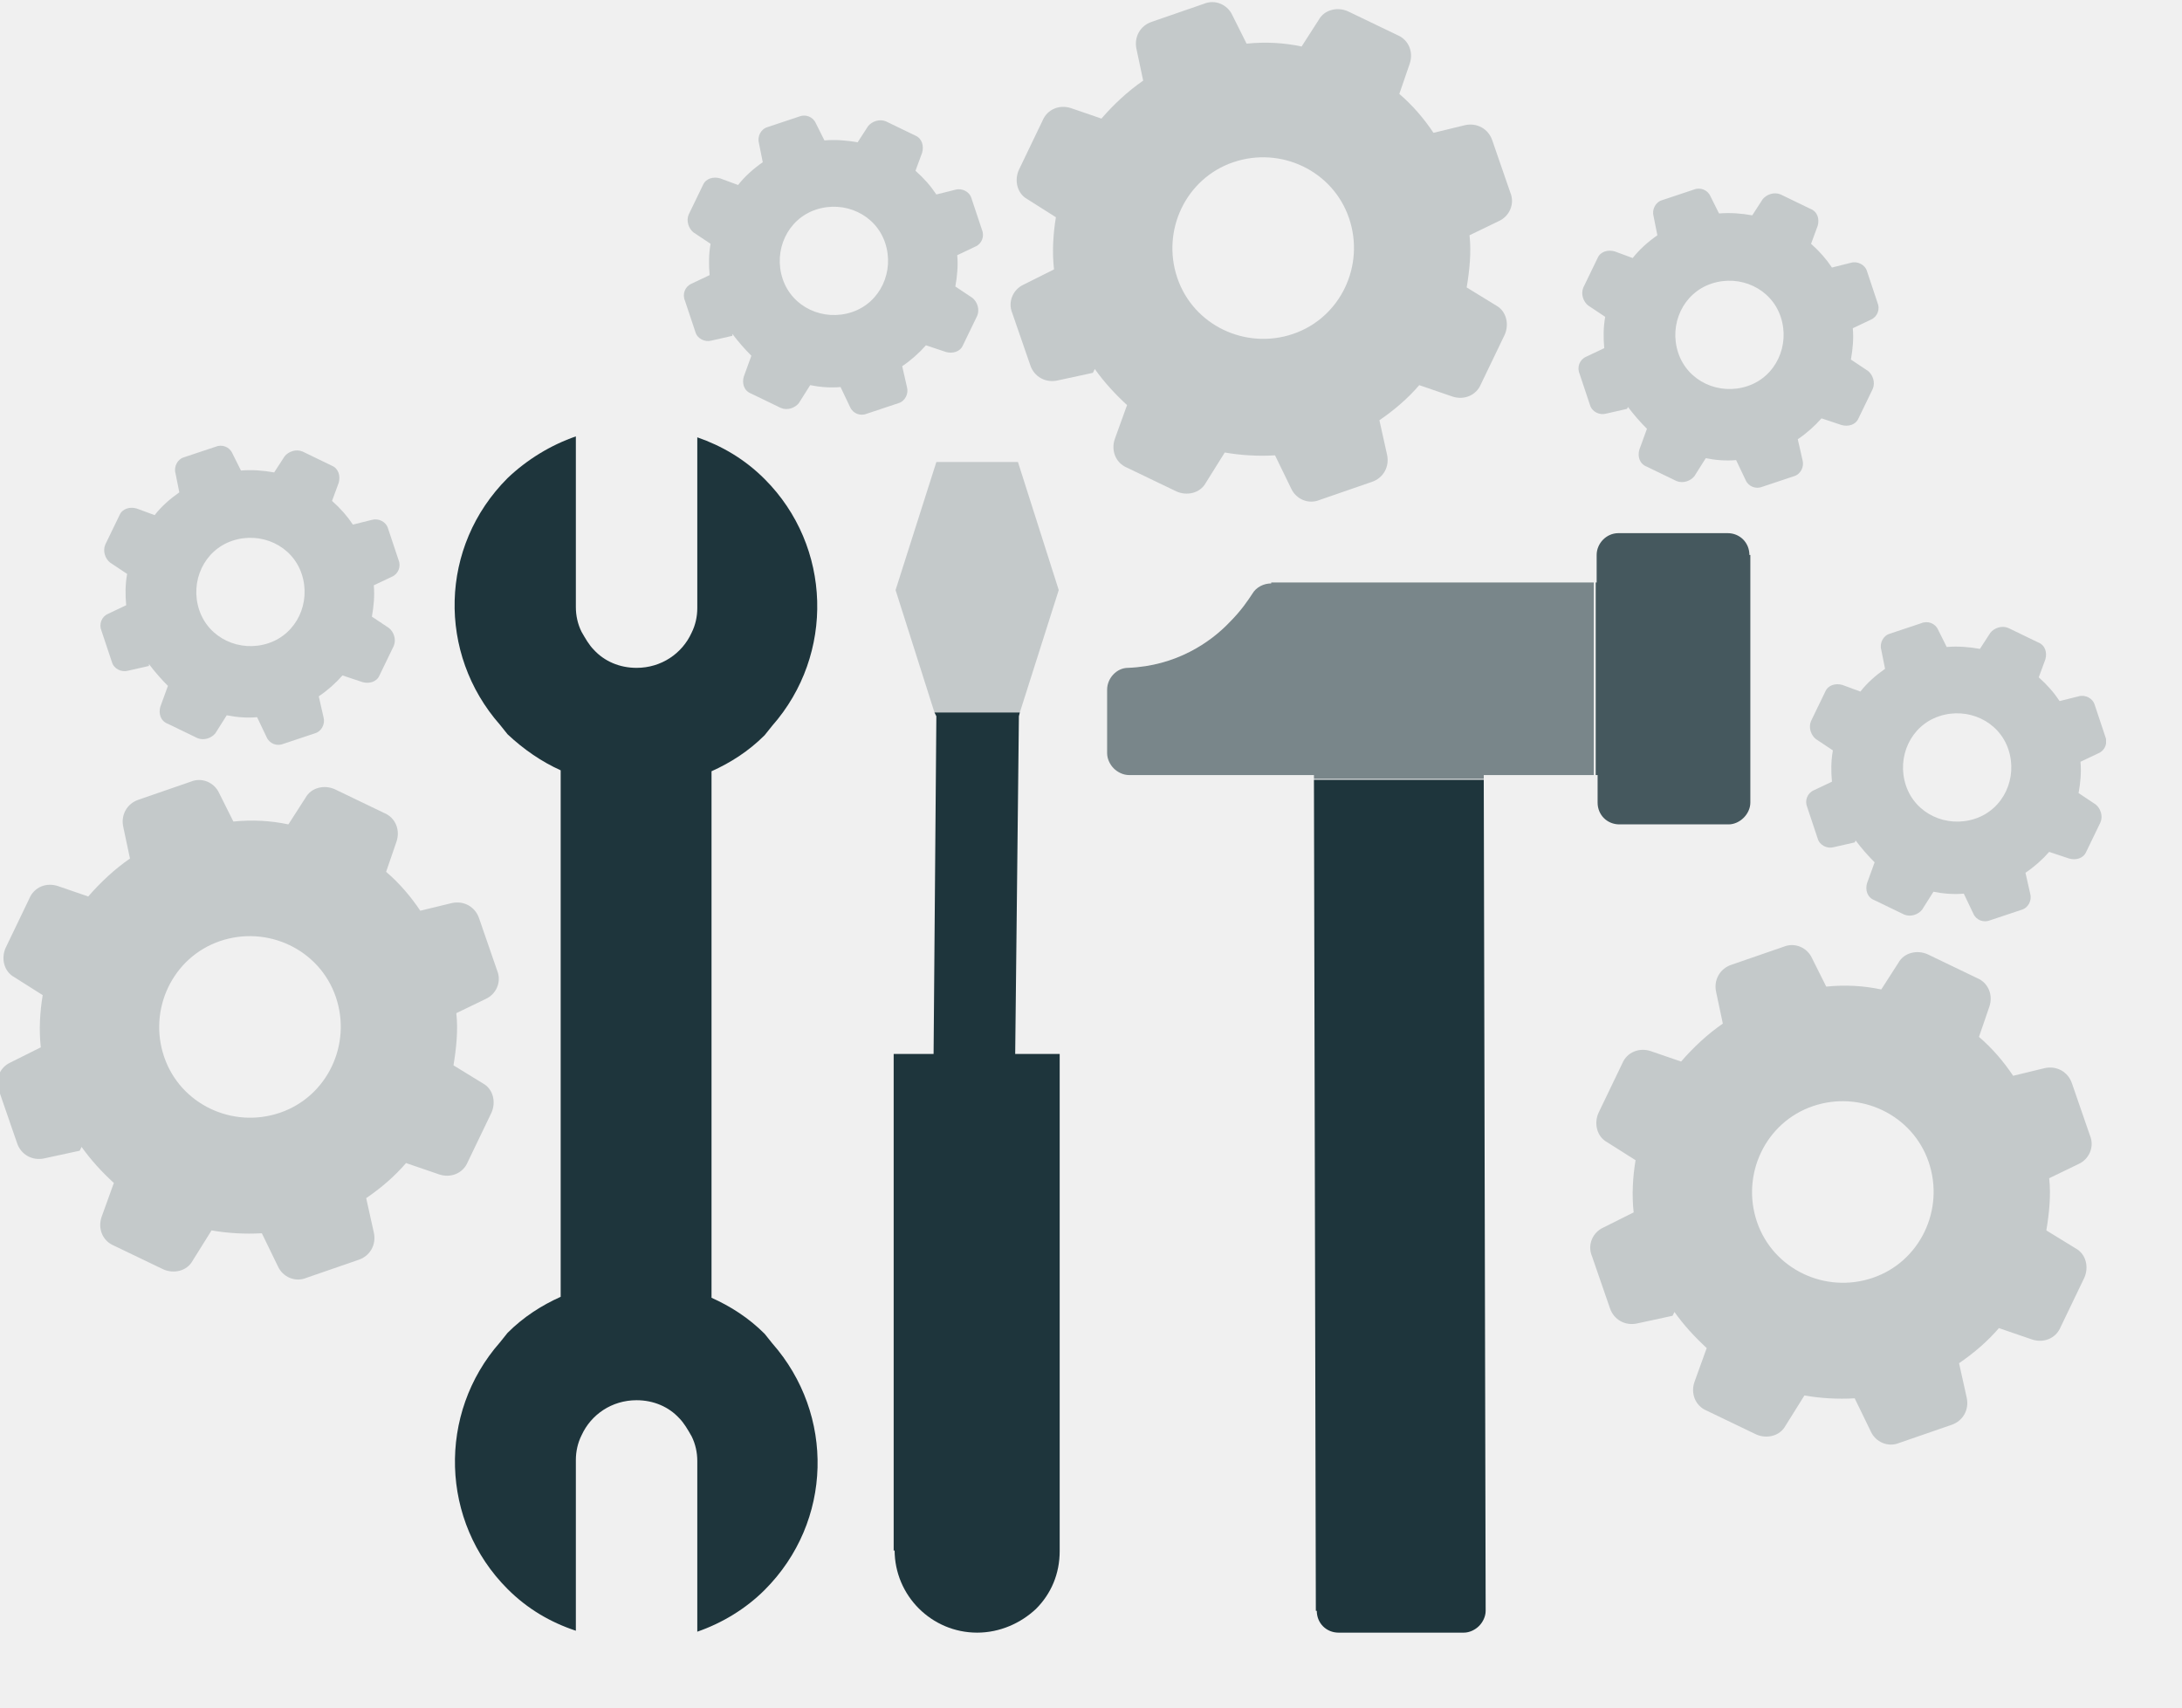
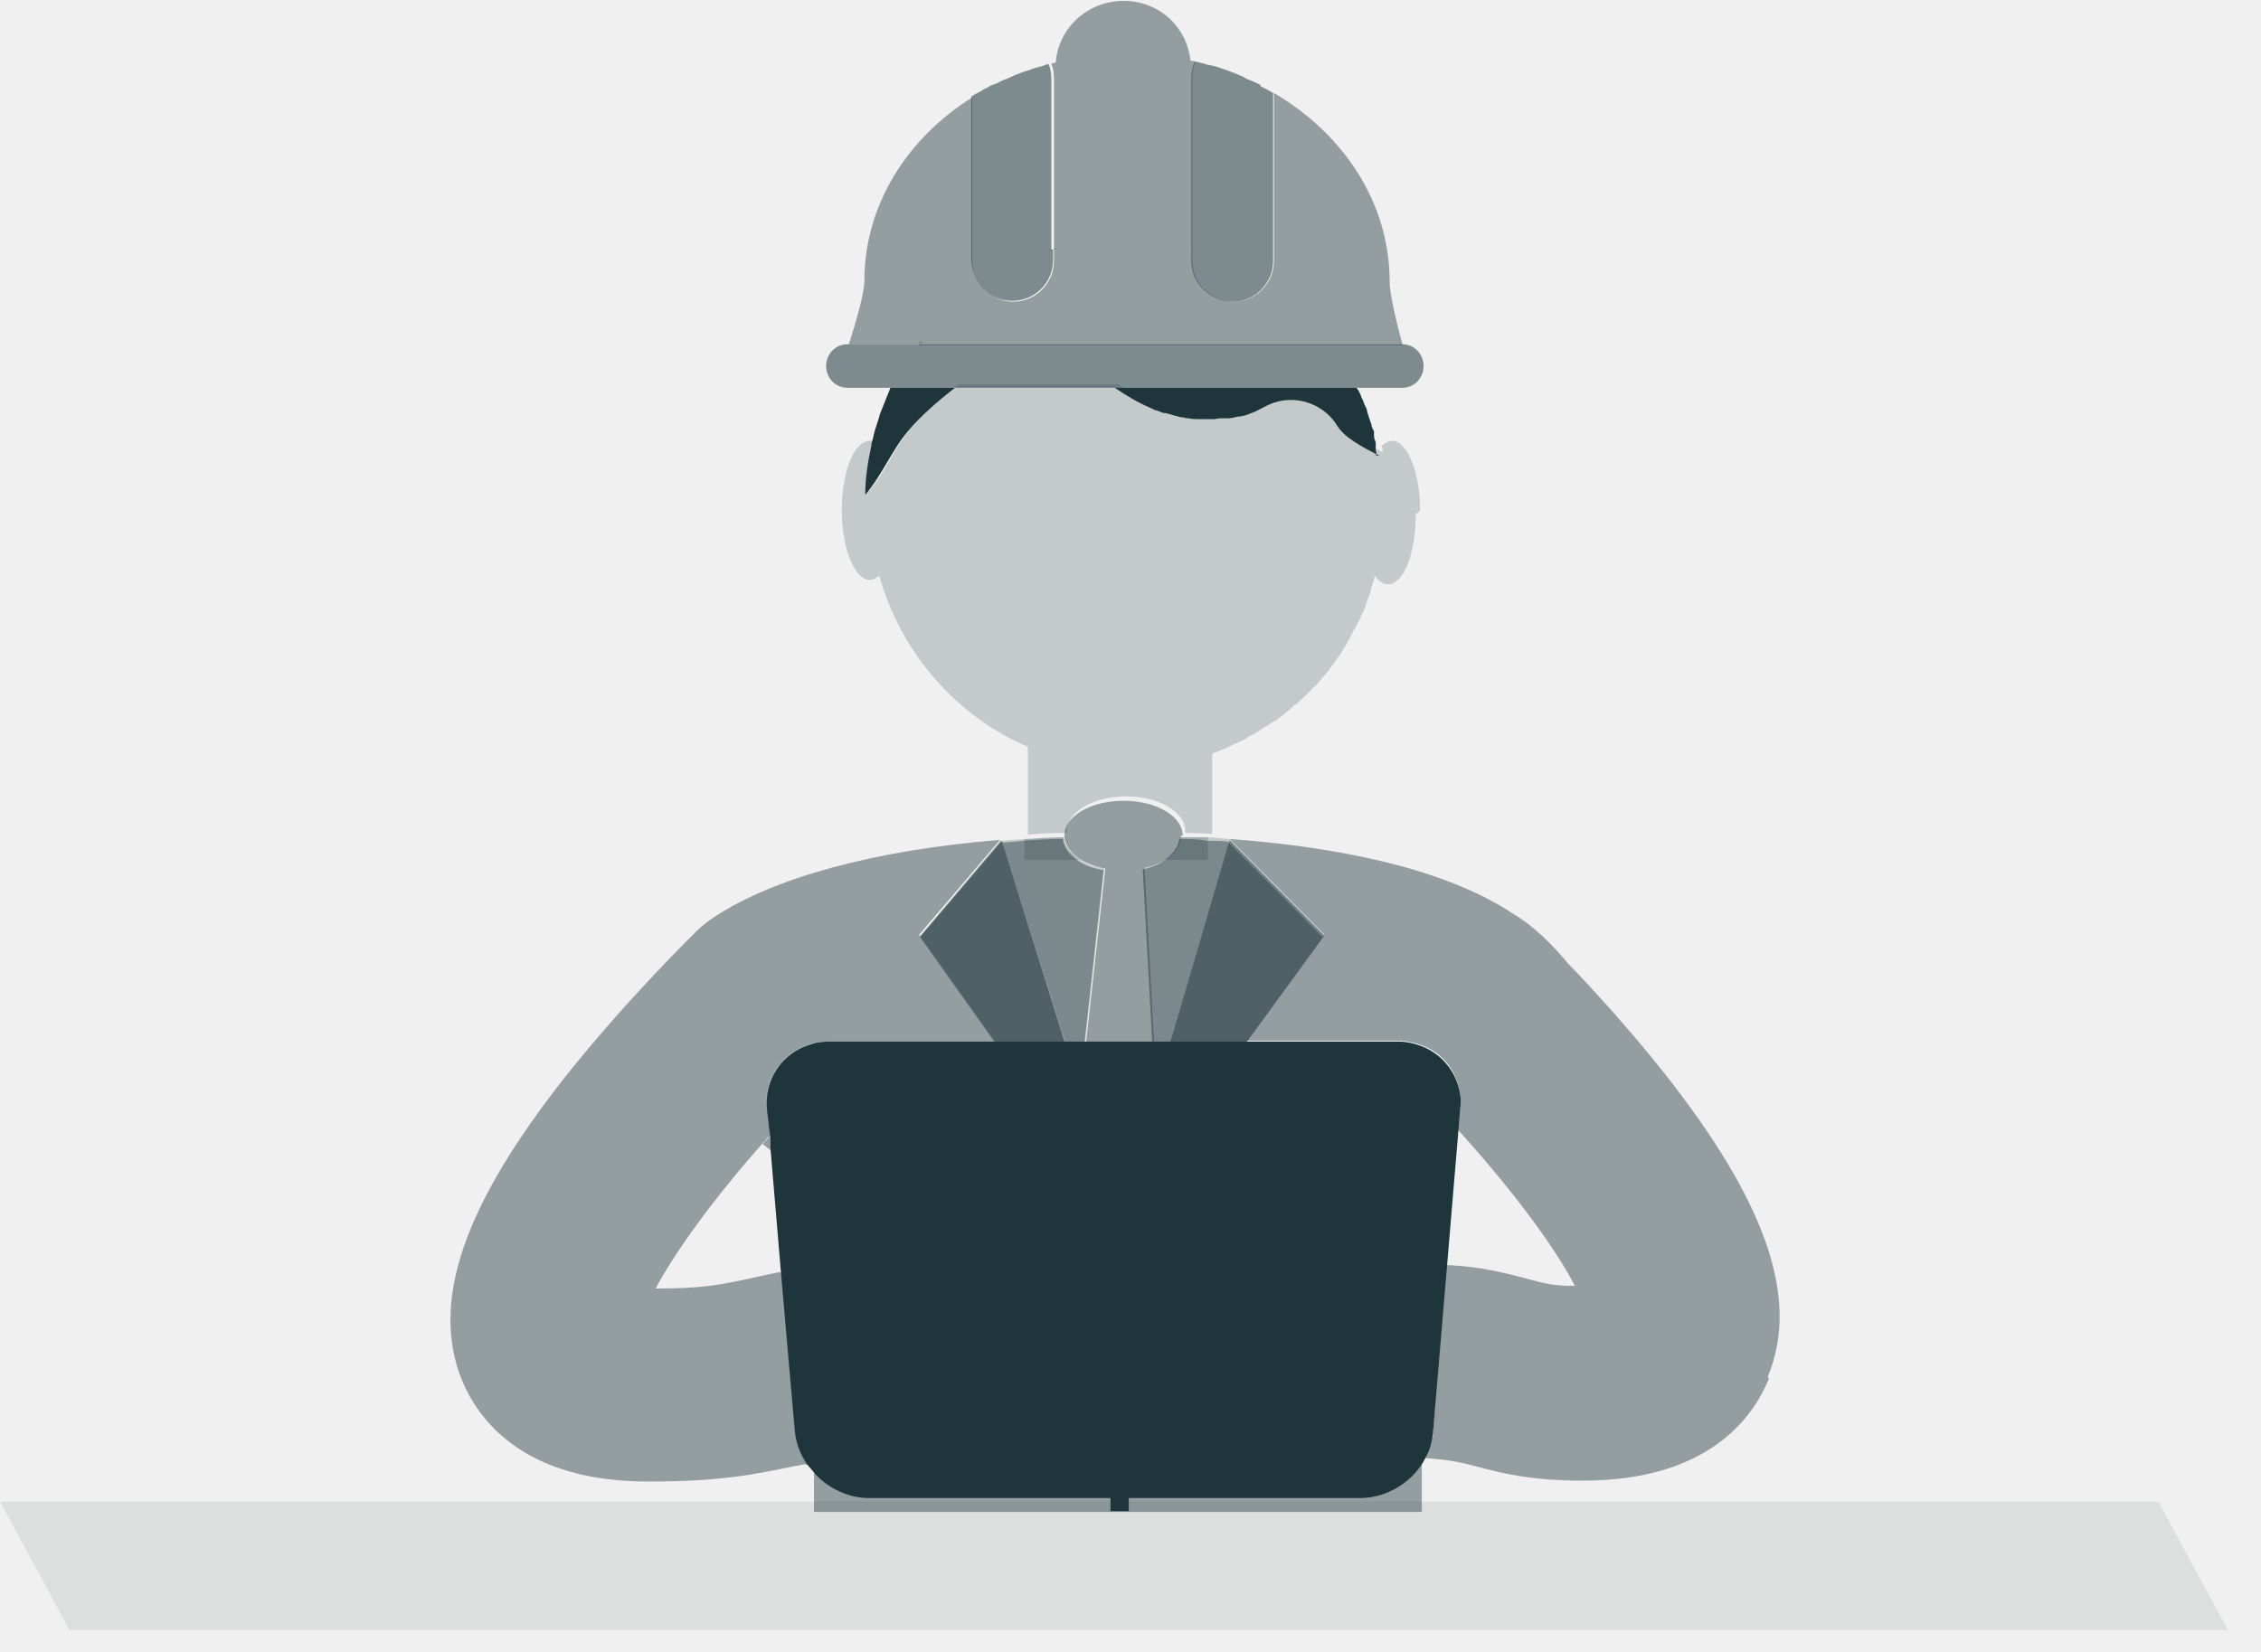
- <svg xmlns="http://www.w3.org/2000/svg" width="23" height="18" viewBox="0 0 23 18" fill="none">
-   <g clip-path="url(#clip0_22_207)">
-     <path d="M8.14 14.16L8.06 14.06C7.89 13.89 7.7 13.77 7.5 13.68V8.13C7.7 8.04 7.89 7.92 8.06 7.75L8.14 7.65C8.8 6.9 8.77 5.76 8.06 5.05C7.85 4.84 7.61 4.7 7.35 4.61V6.41C7.35 6.5 7.33 6.59 7.29 6.67C7.19 6.89 6.97 7.04 6.71 7.04C6.53 7.04 6.37 6.97 6.26 6.85C6.21 6.8 6.17 6.73 6.13 6.66C6.09 6.58 6.07 6.49 6.07 6.4V4.6C5.81 4.69 5.56 4.84 5.35 5.04C4.63 5.76 4.61 6.89 5.27 7.64L5.35 7.74C5.52 7.9 5.71 8.03 5.91 8.12V13.67C5.71 13.76 5.52 13.88 5.35 14.05L5.27 14.15C4.61 14.9 4.64 16.04 5.35 16.75C5.56 16.96 5.8 17.1 6.07 17.19V15.39C6.07 15.3 6.09 15.21 6.13 15.13C6.23 14.91 6.45 14.76 6.71 14.76C6.89 14.76 7.05 14.83 7.16 14.95C7.21 15 7.25 15.07 7.29 15.14C7.33 15.22 7.35 15.31 7.35 15.4V17.2C7.61 17.11 7.86 16.96 8.06 16.76C8.78 16.04 8.8 14.91 8.14 14.16Z" fill="#1E353C" />
-     <path d="M9.43 16.34C9.43 16.82 9.82 17.21 10.3 17.21C10.54 17.21 10.76 17.11 10.92 16.96C11.08 16.8 11.17 16.59 11.17 16.35V11.11H9.42V16.35L9.43 16.34Z" fill="#1E353C" />
-     <path d="M9.87 7.55L9.84 11.2H10.7L10.74 7.55L10.75 7.51H9.85L9.87 7.55Z" fill="#1E353C" />
-     <path opacity="0.21" d="M10.73 4.87H9.87L9.44 6.22L9.85 7.51H10.75L11.16 6.22L10.73 4.87Z" fill="#1E353C" />
-     <path d="M13.88 16.98C13.88 17.11 13.98 17.21 14.11 17.21H15.43C15.49 17.21 15.55 17.18 15.59 17.14C15.63 17.1 15.66 17.04 15.66 16.98L15.64 8.22H13.85L13.87 16.98H13.88Z" fill="#1E353C" />
-     <path opacity="0.57" d="M13.4 6.15C13.32 6.15 13.24 6.19 13.2 6.26C13.16 6.32 13.09 6.43 12.96 6.56C12.76 6.77 12.4 7.02 11.89 7.04C11.77 7.04 11.67 7.15 11.67 7.27V7.94C11.67 8 11.7 8.06 11.74 8.1C11.78 8.14 11.84 8.17 11.9 8.17H13.45H13.85V8.21H15.64V8.17H16.8V6.14H13.4V6.15Z" fill="#1E353C" />
-     <path opacity="0.81" d="M18.44 5.85C18.44 5.72 18.34 5.62 18.21 5.62H17.06C16.93 5.62 16.83 5.73 16.83 5.85V6.14H16.82V8.17H16.84V8.46C16.84 8.59 16.94 8.69 17.07 8.69H18.22C18.34 8.69 18.45 8.58 18.45 8.46V5.85H18.44Z" fill="#1E353C" />
-     <path opacity="0.21" d="M17.65 13.83C17.75 13.97 17.86 14.09 17.99 14.21L17.86 14.57C17.82 14.69 17.87 14.82 17.99 14.87L18.51 15.12C18.62 15.17 18.76 15.14 18.82 15.03L19.02 14.71C19.19 14.74 19.37 14.75 19.55 14.74L19.72 15.09C19.77 15.2 19.9 15.26 20.02 15.21L20.57 15.02C20.69 14.98 20.76 14.86 20.73 14.73L20.65 14.37C20.81 14.26 20.95 14.14 21.07 14L21.42 14.12C21.54 14.16 21.67 14.11 21.72 13.99L21.97 13.47C22.02 13.36 21.99 13.22 21.88 13.16L21.57 12.97C21.6 12.79 21.62 12.6 21.6 12.42L21.91 12.27C22.02 12.22 22.08 12.09 22.03 11.97L21.84 11.42C21.8 11.3 21.68 11.23 21.55 11.26L21.22 11.34C21.12 11.19 21 11.05 20.86 10.93L20.97 10.61C21.01 10.49 20.96 10.36 20.84 10.31L20.32 10.06C20.21 10.01 20.07 10.04 20.01 10.15L19.83 10.43C19.64 10.39 19.45 10.38 19.25 10.4L19.1 10.1C19.05 9.99 18.92 9.93 18.8 9.98L18.25 10.17C18.13 10.21 18.06 10.33 18.09 10.46L18.16 10.79C18 10.9 17.85 11.04 17.72 11.19L17.4 11.08C17.28 11.04 17.15 11.09 17.1 11.21L16.85 11.73C16.8 11.84 16.83 11.98 16.94 12.04L17.24 12.23C17.21 12.41 17.2 12.6 17.22 12.78L16.9 12.94C16.79 12.99 16.73 13.12 16.78 13.24L16.97 13.79C17.01 13.91 17.13 13.98 17.26 13.95L17.63 13.87L17.65 13.83ZM19.11 11.66C19.61 11.49 20.16 11.75 20.33 12.25C20.5 12.75 20.24 13.3 19.74 13.47C19.24 13.64 18.69 13.38 18.52 12.88C18.35 12.38 18.61 11.83 19.11 11.66Z" fill="#1E353C" />
-     <path opacity="0.21" d="M11.54 3.89C11.64 4.03 11.75 4.15 11.88 4.27L11.75 4.63C11.71 4.75 11.76 4.88 11.88 4.93L12.4 5.18C12.51 5.23 12.65 5.2 12.71 5.09L12.91 4.77C13.08 4.8 13.26 4.81 13.44 4.8L13.61 5.15C13.66 5.26 13.79 5.32 13.91 5.27L14.46 5.08C14.58 5.04 14.65 4.92 14.62 4.79L14.54 4.43C14.7 4.32 14.84 4.2 14.96 4.06L15.31 4.18C15.43 4.22 15.56 4.17 15.61 4.05L15.86 3.53C15.91 3.42 15.88 3.28 15.77 3.22L15.46 3.03C15.49 2.85 15.51 2.66 15.49 2.48L15.8 2.33C15.91 2.28 15.97 2.15 15.92 2.03L15.73 1.48C15.69 1.36 15.57 1.29 15.44 1.32L15.11 1.4C15.01 1.25 14.89 1.11 14.75 0.99L14.86 0.67C14.9 0.55 14.85 0.42 14.73 0.37L14.21 0.12C14.1 0.07 13.96 0.1 13.9 0.21L13.72 0.49C13.53 0.45 13.34 0.44 13.14 0.46L12.99 0.16C12.94 0.05 12.81 -0.01 12.69 0.04L12.14 0.23C12.02 0.27 11.95 0.39 11.98 0.52L12.05 0.85C11.89 0.96 11.74 1.1 11.61 1.25L11.29 1.14C11.17 1.1 11.04 1.15 10.99 1.27L10.74 1.79C10.69 1.9 10.72 2.04 10.83 2.1L11.13 2.29C11.1 2.47 11.09 2.66 11.11 2.84L10.79 3C10.68 3.05 10.62 3.18 10.67 3.3L10.86 3.85C10.9 3.97 11.02 4.04 11.15 4.01L11.52 3.93L11.54 3.89ZM13 1.71C13.5 1.54 14.05 1.8 14.22 2.3C14.39 2.8 14.13 3.35 13.63 3.52C13.13 3.69 12.58 3.43 12.41 2.93C12.24 2.43 12.5 1.88 13 1.71Z" fill="#1E353C" />
-     <path opacity="0.21" d="M0.86 12.09C0.96 12.23 1.07 12.35 1.2 12.47L1.07 12.83C1.03 12.95 1.08 13.08 1.2 13.13L1.72 13.38C1.83 13.43 1.97 13.4 2.03 13.29L2.23 12.97C2.4 13 2.58 13.01 2.76 13L2.93 13.35C2.98 13.46 3.11 13.52 3.23 13.47L3.78 13.28C3.9 13.24 3.97 13.12 3.94 12.99L3.86 12.63C4.02 12.52 4.16 12.4 4.28 12.26L4.63 12.38C4.75 12.42 4.88 12.37 4.93 12.25L5.18 11.73C5.23 11.62 5.2 11.48 5.09 11.42L4.78 11.23C4.81 11.05 4.83 10.86 4.81 10.68L5.12 10.53C5.23 10.48 5.29 10.35 5.24 10.23L5.05 9.68C5.01 9.56 4.89 9.49 4.76 9.52L4.43 9.6C4.33 9.45 4.21 9.31 4.07 9.19L4.18 8.87C4.22 8.75 4.17 8.62 4.05 8.57L3.53 8.32C3.42 8.27 3.28 8.3 3.22 8.41L3.04 8.69C2.85 8.65 2.66 8.64 2.46 8.66L2.31 8.36C2.26 8.25 2.13 8.19 2.01 8.24L1.46 8.43C1.34 8.47 1.27 8.59 1.3 8.72L1.37 9.05C1.21 9.16 1.06 9.3 0.93 9.45L0.61 9.34C0.49 9.3 0.36 9.35 0.31 9.47L0.06 9.99C0.01 10.1 0.04 10.24 0.15 10.3L0.45 10.49C0.42 10.67 0.41 10.86 0.43 11.04L0.11 11.2C-7.21216e-06 11.25 -0.06 11.38 -0.01 11.5L0.18 12.05C0.22 12.17 0.34 12.24 0.47 12.21L0.84 12.13L0.86 12.09ZM2.32 9.92C2.82 9.75 3.37 10.01 3.54 10.51C3.71 11.01 3.45 11.56 2.95 11.73C2.45 11.9 1.9 11.64 1.73 11.14C1.56 10.64 1.82 10.09 2.32 9.92Z" fill="#1E353C" />
-     <path opacity="0.21" d="M17.16 4.29C17.22 4.37 17.29 4.45 17.36 4.52L17.28 4.74C17.26 4.81 17.28 4.89 17.36 4.92L17.67 5.07C17.74 5.1 17.82 5.07 17.86 5.02L17.98 4.83C18.08 4.85 18.19 4.86 18.3 4.85L18.4 5.06C18.43 5.13 18.51 5.16 18.58 5.13L18.91 5.02C18.98 5 19.02 4.92 19 4.85L18.95 4.63C19.04 4.57 19.13 4.49 19.2 4.41L19.41 4.48C19.48 4.5 19.56 4.48 19.59 4.41L19.74 4.1C19.77 4.03 19.74 3.95 19.69 3.91L19.51 3.79C19.53 3.68 19.54 3.57 19.53 3.46L19.72 3.37C19.79 3.34 19.82 3.26 19.79 3.19L19.68 2.86C19.66 2.79 19.58 2.75 19.51 2.77L19.31 2.82C19.25 2.73 19.18 2.65 19.09 2.57L19.16 2.38C19.18 2.31 19.16 2.23 19.08 2.2L18.77 2.05C18.7 2.02 18.62 2.05 18.58 2.1L18.47 2.27C18.36 2.25 18.24 2.24 18.12 2.25L18.03 2.07C18 2 17.92 1.97 17.85 2L17.52 2.11C17.45 2.13 17.41 2.21 17.43 2.28L17.47 2.48C17.37 2.55 17.28 2.63 17.21 2.72L17.02 2.65C16.95 2.63 16.87 2.65 16.84 2.72L16.69 3.03C16.66 3.1 16.69 3.18 16.74 3.22L16.92 3.34C16.9 3.45 16.9 3.56 16.91 3.67L16.72 3.76C16.65 3.79 16.62 3.87 16.65 3.94L16.76 4.27C16.78 4.34 16.86 4.38 16.93 4.36L17.15 4.31L17.16 4.29ZM18.04 2.99C18.34 2.89 18.67 3.04 18.77 3.34C18.87 3.64 18.72 3.97 18.42 4.07C18.12 4.17 17.79 4.02 17.69 3.72C17.59 3.42 17.74 3.09 18.04 2.99Z" fill="#1E353C" />
-     <path opacity="0.21" d="M19.56 8.86C19.62 8.94 19.69 9.02 19.76 9.09L19.68 9.31C19.66 9.38 19.68 9.46 19.76 9.49L20.07 9.64C20.14 9.67 20.22 9.64 20.26 9.59L20.38 9.4C20.48 9.42 20.59 9.43 20.7 9.42L20.8 9.63C20.83 9.7 20.91 9.73 20.98 9.7L21.31 9.59C21.38 9.57 21.42 9.49 21.4 9.42L21.35 9.2C21.44 9.14 21.53 9.06 21.6 8.98L21.81 9.05C21.88 9.07 21.96 9.05 21.99 8.98L22.14 8.67C22.17 8.6 22.14 8.52 22.09 8.48L21.91 8.36C21.93 8.25 21.94 8.14 21.93 8.03L22.12 7.94C22.19 7.91 22.22 7.83 22.19 7.76L22.08 7.43C22.06 7.36 21.98 7.32 21.91 7.34L21.71 7.39C21.65 7.3 21.58 7.22 21.49 7.14L21.56 6.95C21.58 6.88 21.56 6.8 21.48 6.77L21.17 6.62C21.1 6.59 21.02 6.62 20.98 6.67L20.87 6.84C20.76 6.82 20.64 6.81 20.52 6.82L20.43 6.64C20.4 6.57 20.32 6.54 20.25 6.57L19.92 6.68C19.85 6.7 19.81 6.78 19.83 6.85L19.87 7.05C19.77 7.12 19.68 7.2 19.61 7.29L19.42 7.22C19.35 7.2 19.27 7.22 19.24 7.29L19.09 7.6C19.06 7.67 19.09 7.75 19.14 7.79L19.32 7.91C19.3 8.02 19.3 8.13 19.31 8.24L19.12 8.33C19.05 8.36 19.02 8.44 19.05 8.51L19.16 8.84C19.18 8.91 19.26 8.95 19.33 8.93L19.55 8.88L19.56 8.86ZM20.44 7.55C20.74 7.45 21.07 7.6 21.17 7.9C21.27 8.2 21.12 8.53 20.82 8.63C20.52 8.73 20.19 8.58 20.09 8.28C19.99 7.98 20.14 7.65 20.44 7.55Z" fill="#1E353C" />
-     <path opacity="0.21" d="M1.57 7C1.63 7.08 1.7 7.16 1.77 7.23L1.69 7.45C1.67 7.52 1.69 7.6 1.77 7.63L2.08 7.78C2.15 7.81 2.23 7.78 2.27 7.73L2.39 7.54C2.49 7.56 2.6 7.57 2.71 7.56L2.81 7.77C2.84 7.84 2.92 7.87 2.99 7.84L3.32 7.73C3.39 7.71 3.43 7.63 3.41 7.56L3.36 7.34C3.45 7.28 3.54 7.2 3.61 7.12L3.82 7.19C3.89 7.21 3.97 7.19 4 7.12L4.15 6.81C4.18 6.74 4.15 6.66 4.1 6.62L3.92 6.5C3.94 6.39 3.95 6.28 3.94 6.17L4.13 6.08C4.2 6.05 4.23 5.97 4.2 5.9L4.09 5.57C4.07 5.5 3.99 5.46 3.92 5.48L3.72 5.53C3.66 5.44 3.59 5.36 3.5 5.28L3.57 5.09C3.59 5.02 3.57 4.94 3.5 4.91L3.19 4.76C3.12 4.73 3.04 4.76 3 4.81L2.89 4.98C2.78 4.96 2.66 4.95 2.54 4.96L2.45 4.78C2.42 4.71 2.34 4.68 2.27 4.71L1.94 4.82C1.87 4.84 1.83 4.92 1.85 4.99L1.89 5.19C1.79 5.26 1.7 5.34 1.63 5.43L1.44 5.36C1.37 5.34 1.29 5.36 1.26 5.43L1.11 5.74C1.08 5.81 1.11 5.89 1.16 5.93L1.34 6.05C1.32 6.16 1.32 6.27 1.33 6.38L1.14 6.47C1.07 6.5 1.04 6.58 1.07 6.65L1.18 6.98C1.2 7.05 1.28 7.09 1.35 7.07L1.57 7.02V7ZM2.45 5.7C2.75 5.6 3.08 5.75 3.18 6.05C3.28 6.35 3.13 6.68 2.83 6.78C2.53 6.88 2.2 6.73 2.1 6.43C2 6.13 2.15 5.8 2.45 5.7Z" fill="#1E353C" />
-     <path opacity="0.21" d="M7.72 3.52C7.78 3.6 7.85 3.68 7.92 3.75L7.84 3.97C7.82 4.04 7.84 4.12 7.92 4.15L8.23 4.3C8.3 4.33 8.38 4.3 8.42 4.25L8.54 4.06C8.64 4.08 8.75 4.09 8.86 4.08L8.96 4.29C8.99 4.36 9.07 4.39 9.14 4.36L9.47 4.25C9.54 4.23 9.58 4.15 9.56 4.08L9.51 3.86C9.6 3.8 9.69 3.72 9.76 3.64L9.97 3.71C10.04 3.73 10.12 3.71 10.15 3.64L10.3 3.33C10.33 3.26 10.3 3.18 10.25 3.14L10.07 3.02C10.09 2.91 10.1 2.8 10.09 2.69L10.28 2.6C10.35 2.57 10.38 2.49 10.35 2.42L10.24 2.09C10.22 2.02 10.14 1.98 10.07 2L9.87 2.05C9.81 1.96 9.74 1.88 9.65 1.8L9.72 1.61C9.74 1.54 9.72 1.46 9.65 1.43L9.34 1.28C9.27 1.25 9.19 1.28 9.15 1.33L9.04 1.5C8.93 1.48 8.81 1.47 8.69 1.48L8.6 1.3C8.57 1.23 8.49 1.2 8.42 1.23L8.09 1.34C8.02 1.36 7.98 1.44 8 1.51L8.04 1.71C7.94 1.78 7.85 1.86 7.78 1.95L7.59 1.88C7.52 1.86 7.44 1.88 7.41 1.95L7.26 2.26C7.23 2.33 7.26 2.41 7.31 2.45L7.49 2.57C7.47 2.68 7.47 2.79 7.48 2.9L7.29 2.99C7.22 3.02 7.19 3.1 7.22 3.17L7.33 3.5C7.35 3.57 7.43 3.61 7.5 3.59L7.72 3.54V3.52ZM8.6 2.21C8.9 2.11 9.23 2.26 9.33 2.56C9.43 2.86 9.28 3.19 8.98 3.29C8.68 3.39 8.35 3.24 8.25 2.94C8.15 2.64 8.3 2.31 8.6 2.21Z" fill="#1E353C" />
+ <svg xmlns="http://www.w3.org/2000/svg" width="26" height="19" viewBox="0 0 26 19" fill="none">
+   <g clip-path="url(#clip0_22_159)">
+     <path opacity="0.44" d="M16.36 14.55C16.46 14.55 16.56 14.55 16.64 14.56L16.5 16.22C16.5 16.32 16.49 16.42 16.48 16.54C16.48 16.54 16.47 16.54 16.46 16.54C16.45 16.63 16.42 16.71 16.38 16.78H16.36C16.32 16.78 16.27 16.78 16.21 16.78V14.55C16.26 14.55 16.31 14.55 16.36 14.55Z" fill="#1E353C" />
+     <path opacity="0.44" d="M16.79 12.76L16.77 13.01C16.69 12.92 16.6 12.83 16.52 12.74C16.38 12.59 16.23 12.44 16.08 12.3L16.33 12.04C16.57 12.13 16.74 12.34 16.78 12.59C16.79 12.65 16.79 12.71 16.78 12.77L16.79 12.76Z" fill="#1E353C" />
+     <path d="M16.61 14.74C16.57 15.17 16.54 15.41 16.5 16.22C16.5 16.32 16.49 16.42 16.48 16.54C16.48 16.54 16.47 16.54 16.46 16.54C16.42 16.54 16.39 16.54 16.35 16.54C16.3 16.54 16.25 16.52 16.2 16.5C15.88 16.38 15.71 16.03 15.71 15.64C15.71 15.29 15.91 14.99 16.2 14.85C16.25 14.83 16.3 14.81 16.35 14.79C16.43 14.77 16.52 14.75 16.6 14.75L16.61 14.74Z" fill="#FFE9C6" />
+     <path opacity="0.21" fill-rule="evenodd" clip-rule="evenodd" d="M16.28 5.92C16.28 6.37 16.14 6.72 15.96 6.72C15.9 6.72 15.85 6.68 15.81 6.62C15.81 6.63 15.81 6.64 15.8 6.65C15.8 6.67 15.79 6.7 15.78 6.72C15.78 6.75 15.76 6.77 15.76 6.8C15.76 6.82 15.75 6.84 15.74 6.86C15.73 6.89 15.72 6.91 15.71 6.94C15.71 6.96 15.7 6.98 15.69 7C15.68 7.03 15.67 7.05 15.65 7.08C15.65 7.1 15.64 7.12 15.63 7.13C15.62 7.16 15.6 7.18 15.59 7.21C15.59 7.23 15.57 7.24 15.56 7.26C15.55 7.29 15.53 7.32 15.52 7.34C15.52 7.35 15.5 7.37 15.5 7.38C15.48 7.41 15.47 7.44 15.45 7.46C15.45 7.47 15.43 7.49 15.43 7.5C15.41 7.53 15.39 7.56 15.37 7.58C15.37 7.59 15.36 7.6 15.35 7.61C15.33 7.64 15.31 7.67 15.29 7.69C15.29 7.7 15.28 7.71 15.27 7.72C15.25 7.75 15.22 7.78 15.2 7.8C15.2 7.8 15.19 7.82 15.18 7.83C15.15 7.86 15.13 7.89 15.1 7.91C15.1 7.91 15.09 7.92 15.08 7.93C15.05 7.96 15.03 7.99 15 8.01C15 8.01 14.99 8.02 14.98 8.03C14.95 8.06 14.92 8.09 14.89 8.11H14.88C14.88 8.11 14.82 8.18 14.78 8.2C14.78 8.2 14.78 8.2 14.77 8.21C14.74 8.24 14.7 8.26 14.67 8.29C14.67 8.29 14.67 8.29 14.66 8.29C14.62 8.31 14.59 8.34 14.55 8.36C14.51 8.38 14.48 8.41 14.44 8.43C14.4 8.45 14.36 8.47 14.32 8.5C14.28 8.52 14.24 8.54 14.19 8.56C14.15 8.58 14.11 8.6 14.06 8.62C14.06 8.62 13.98 8.65 13.94 8.67V9.59C13.86 9.59 13.76 9.58 13.63 9.58C13.63 9.58 13.63 9.57 13.63 9.56C13.63 9.34 13.33 9.16 12.95 9.16C12.57 9.16 12.27 9.34 12.27 9.56C12.27 9.56 12.27 9.57 12.27 9.58C12.08 9.58 11.93 9.59 11.82 9.6V8.59C11 8.24 10.36 7.51 10.11 6.62C10.08 6.65 10.04 6.67 10 6.67C9.83 6.67 9.68 6.31 9.68 5.87C9.68 5.43 9.82 5.07 10 5.07C10.02 5.07 10.04 5.07 10.06 5.09C10.02 5.27 9.99 5.46 9.99 5.65C10.18 5.44 10.29 5.13 10.48 4.92C10.64 4.73 10.83 4.57 11.02 4.42H12.86C12.92 4.46 12.99 4.5 13.05 4.54C13.13 4.59 13.22 4.63 13.31 4.67C13.31 4.67 13.33 4.67 13.34 4.68C13.37 4.69 13.4 4.7 13.42 4.71C13.42 4.71 13.43 4.71 13.44 4.71C13.49 4.73 13.54 4.74 13.59 4.75C13.61 4.75 13.63 4.76 13.65 4.76C13.67 4.76 13.69 4.76 13.71 4.77C13.75 4.77 13.79 4.78 13.82 4.78C13.84 4.78 13.85 4.78 13.87 4.78C13.9 4.78 13.93 4.78 13.97 4.78C13.98 4.78 13.99 4.78 14.01 4.78C14.05 4.78 14.09 4.78 14.13 4.77C14.14 4.77 14.15 4.77 14.17 4.77C14.21 4.77 14.25 4.76 14.28 4.75C14.28 4.75 14.29 4.75 14.3 4.75C14.34 4.74 14.38 4.72 14.43 4.71C14.44 4.71 14.45 4.7 14.46 4.7C14.5 4.68 14.54 4.66 14.58 4.64C14.87 4.46 15.24 4.58 15.42 4.86C15.5 4.99 15.7 5.1 15.9 5.2C15.9 5.18 15.9 5.16 15.89 5.13C15.93 5.09 15.97 5.07 16.01 5.07C16.18 5.07 16.33 5.43 16.33 5.87L16.28 5.92Z" fill="#1E353C" />
+     <path opacity="0.21" fill-rule="evenodd" clip-rule="evenodd" d="M12.42 9.89H11.78V9.65C11.89 9.65 12.04 9.63 12.23 9.63C12.24 9.73 12.31 9.82 12.42 9.89Z" fill="#1E353C" />
+     <path opacity="0.21" fill-rule="evenodd" clip-rule="evenodd" d="M13.89 9.64V9.89H13.39C13.5 9.82 13.57 9.73 13.58 9.63C13.71 9.63 13.81 9.63 13.89 9.63V9.64Z" fill="#1E353C" />
+     <path opacity="0.21" fill-rule="evenodd" clip-rule="evenodd" d="M10.98 4.46C10.79 4.61 10.6 4.77 10.44 4.96C10.26 5.17 10.14 5.47 9.95 5.69C9.95 5.5 9.98 5.31 10.02 5.13C10.02 5.1 10.03 5.07 10.04 5.04C10.05 4.98 10.07 4.92 10.09 4.86C10.1 4.83 10.11 4.8 10.12 4.76C10.16 4.66 10.2 4.56 10.24 4.46H10.96H10.98Z" fill="#1E353C" />
+     <path opacity="0.21" fill-rule="evenodd" clip-rule="evenodd" d="M12.16 2.86C12.16 2.86 12.13 2.86 12.11 2.87C12.1 2.87 12.08 2.87 12.07 2.88C12.08 2.88 12.1 2.88 12.11 2.87C12.13 2.87 12.14 2.87 12.16 2.86Z" fill="#1E353C" />
+     <path opacity="0.21" fill-rule="evenodd" clip-rule="evenodd" d="M13.74 2.87C13.74 2.87 13.71 2.87 13.7 2.86C13.7 2.86 13.73 2.86 13.74 2.87Z" fill="#1E353C" />
+     <path opacity="0.21" fill-rule="evenodd" clip-rule="evenodd" d="M14.41 3.15C14.41 3.15 14.38 3.13 14.37 3.13C14.38 3.13 14.4 3.14 14.41 3.15Z" fill="#1E353C" />
+     <path opacity="0.21" fill-rule="evenodd" clip-rule="evenodd" d="M15.86 5.24C15.66 5.14 15.46 5.03 15.38 4.9C15.21 4.62 14.84 4.51 14.54 4.68C14.5 4.7 14.46 4.72 14.42 4.74C14.41 4.74 14.4 4.75 14.39 4.75C14.35 4.77 14.31 4.78 14.26 4.79C14.26 4.79 14.25 4.79 14.24 4.79C14.2 4.8 14.16 4.81 14.13 4.81C14.12 4.81 14.11 4.81 14.09 4.81C14.05 4.81 14.01 4.81 13.97 4.82C13.96 4.82 13.95 4.82 13.93 4.82C13.9 4.82 13.87 4.82 13.83 4.82C13.81 4.82 13.8 4.82 13.78 4.82C13.74 4.82 13.7 4.82 13.67 4.81C13.65 4.81 13.63 4.81 13.61 4.8C13.59 4.8 13.57 4.8 13.55 4.79C13.5 4.78 13.45 4.76 13.4 4.75C13.4 4.75 13.39 4.75 13.38 4.75C13.35 4.74 13.33 4.73 13.3 4.72C13.3 4.72 13.28 4.72 13.27 4.71C13.18 4.67 13.09 4.63 13.01 4.58C12.94 4.54 12.88 4.5 12.82 4.46H15.6C15.6 4.46 15.61 4.48 15.62 4.49C15.63 4.51 15.64 4.53 15.65 4.55C15.66 4.58 15.67 4.6 15.69 4.63C15.69 4.65 15.7 4.67 15.71 4.69C15.71 4.7 15.72 4.71 15.72 4.73C15.72 4.73 15.73 4.76 15.73 4.77C15.73 4.79 15.74 4.81 15.75 4.83C15.75 4.86 15.77 4.88 15.77 4.91C15.77 4.93 15.78 4.94 15.78 4.96C15.78 4.96 15.78 4.97 15.78 4.98C15.78 4.99 15.78 5 15.78 5.01C15.78 5.04 15.79 5.06 15.8 5.09C15.8 5.1 15.8 5.11 15.8 5.13C15.8 5.14 15.8 5.16 15.8 5.17C15.8 5.19 15.81 5.21 15.81 5.24H15.86Z" fill="#1E353C" />
+     <path opacity="0.44" fill-rule="evenodd" clip-rule="evenodd" d="M20.34 15.86C20.16 16.3 19.65 17.03 18.2 17.03C17.59 17.03 17.26 16.94 16.99 16.87C16.81 16.82 16.67 16.79 16.38 16.77C16.42 16.7 16.45 16.61 16.46 16.53C16.46 16.53 16.47 16.53 16.48 16.53C16.48 16.41 16.49 16.31 16.5 16.21L16.64 14.55C17.04 14.57 17.3 14.64 17.57 14.71C17.75 14.76 17.86 14.79 18.11 14.79C17.88 14.34 17.37 13.66 16.77 13L16.79 12.75C16.79 12.69 16.79 12.63 16.79 12.57C16.75 12.31 16.58 12.1 16.34 12.02C16.26 11.99 16.17 11.97 16.08 11.97H14.34L15.23 10.75L14.14 9.65C15.65 9.76 16.74 10.07 17.4 10.51C17.62 10.64 17.83 10.84 18.03 11.08C18.32 11.38 18.73 11.83 19.12 12.32C20.31 13.82 20.7 14.94 20.33 15.83L20.34 15.86Z" fill="#1E353C" />
+     <path opacity="0.44" fill-rule="evenodd" clip-rule="evenodd" d="M10.58 10.77L11.44 11.98H9.53C9.45 11.98 9.36 11.99 9.29 12.02C8.99 12.12 8.78 12.42 8.81 12.76L8.84 13.07C8.84 13.07 8.8 13.12 8.77 13.15C8.22 13.77 7.76 14.4 7.54 14.82C8.08 14.82 8.28 14.78 8.69 14.69C8.77 14.67 8.87 14.65 8.97 14.63L9.13 16.45C9.14 16.59 9.19 16.73 9.27 16.84C9.23 16.84 9.19 16.86 9.15 16.86C8.67 16.96 8.29 17.04 7.45 17.04C6 17.04 5.49 16.31 5.31 15.87C4.95 14.97 5.33 13.86 6.52 12.36C7.23 11.47 7.99 10.73 8.02 10.7C8.08 10.64 8.16 10.58 8.24 10.53C8.89 10.11 10.01 9.78 11.5 9.66L10.57 10.75L10.58 10.77Z" fill="#1E353C" />
+     <path opacity="0.44" fill-rule="evenodd" clip-rule="evenodd" d="M16.78 12.58C16.67 12.59 16.58 12.64 16.51 12.74C16.41 12.88 16.35 13.1 16.35 13.45V17.39H9.36V13.3C9.27 13.43 9.08 13.38 8.85 13.22C8.82 13.2 8.8 13.18 8.77 13.16C8.79 13.13 8.82 13.11 8.84 13.08L8.81 12.77C8.78 12.43 8.98 12.13 9.29 12.03C9.36 12 9.45 11.99 9.53 11.99H11.44L10.58 10.78L11.51 9.69C11.59 9.69 11.68 9.68 11.77 9.67C11.92 9.66 12.07 9.65 12.22 9.65C12.23 9.75 12.3 9.84 12.41 9.91C12.49 9.96 12.58 9.99 12.69 10.01L12.47 12H13.25L13.14 10C13.23 9.98 13.31 9.95 13.37 9.91C13.48 9.84 13.55 9.75 13.56 9.65C13.67 9.65 13.77 9.65 13.87 9.67C13.95 9.67 14.04 9.67 14.12 9.68L15.21 10.78L14.32 12H16.06C16.15 12 16.24 12.02 16.32 12.05C16.56 12.14 16.73 12.35 16.77 12.6L16.78 12.58Z" fill="#1E353C" />
+     <path fill-rule="evenodd" clip-rule="evenodd" d="M10.98 4.46C10.79 4.61 10.6 4.77 10.44 4.96C10.26 5.17 10.14 5.47 9.95 5.69C9.95 5.5 9.98 5.31 10.02 5.13C10.02 5.1 10.03 5.07 10.04 5.04C10.05 4.98 10.07 4.92 10.09 4.86C10.1 4.83 10.11 4.8 10.12 4.76C10.16 4.66 10.2 4.56 10.24 4.46H10.96H10.98Z" fill="#1E353C" />
+     <path fill-rule="evenodd" clip-rule="evenodd" d="M10.6 3.92C10.6 3.92 10.58 3.94 10.57 3.96C10.57 3.96 10.59 3.94 10.6 3.92Z" fill="#1E353C" />
+     <path fill-rule="evenodd" clip-rule="evenodd" d="M15.86 5.24C15.66 5.14 15.46 5.03 15.38 4.9C15.21 4.62 14.84 4.51 14.54 4.68C14.5 4.7 14.46 4.72 14.42 4.74C14.41 4.74 14.4 4.75 14.39 4.75C14.35 4.77 14.31 4.78 14.26 4.79C14.26 4.79 14.25 4.79 14.24 4.79C14.2 4.8 14.16 4.81 14.13 4.81C14.12 4.81 14.11 4.81 14.09 4.81C14.05 4.81 14.01 4.81 13.97 4.82C13.96 4.82 13.95 4.82 13.93 4.82C13.9 4.82 13.87 4.82 13.83 4.82C13.81 4.82 13.8 4.82 13.78 4.82C13.74 4.82 13.7 4.82 13.67 4.81C13.65 4.81 13.63 4.81 13.61 4.8C13.59 4.8 13.57 4.8 13.55 4.79C13.5 4.78 13.45 4.76 13.4 4.75C13.4 4.75 13.39 4.75 13.38 4.75C13.35 4.74 13.33 4.73 13.3 4.72C13.3 4.72 13.28 4.72 13.27 4.71C13.18 4.67 13.09 4.63 13.01 4.58C12.94 4.54 12.88 4.5 12.82 4.46H15.6C15.6 4.46 15.61 4.48 15.62 4.49C15.63 4.51 15.64 4.53 15.65 4.55C15.65 4.57 15.66 4.58 15.67 4.6C15.68 4.63 15.69 4.66 15.71 4.69C15.71 4.7 15.72 4.71 15.72 4.73C15.72 4.73 15.75 4.83 15.77 4.88C15.77 4.91 15.79 4.94 15.8 4.96C15.8 4.96 15.8 4.97 15.8 4.98C15.8 4.99 15.8 5 15.8 5.01C15.8 5.04 15.81 5.06 15.82 5.09C15.82 5.1 15.82 5.11 15.82 5.13C15.82 5.14 15.82 5.16 15.82 5.17C15.82 5.19 15.83 5.21 15.83 5.24H15.86Z" fill="#1E353C" />
+     <path opacity="0.44" fill-rule="evenodd" clip-rule="evenodd" d="M10.6 3.92C10.6 3.92 10.58 3.94 10.57 3.96C10.57 3.96 10.59 3.94 10.6 3.92Z" fill="#1E353C" />
+     <path opacity="0.44" fill-rule="evenodd" clip-rule="evenodd" d="M12.16 2.86C12.16 2.86 12.13 2.86 12.11 2.87C12.1 2.87 12.08 2.87 12.07 2.88C12.08 2.88 12.1 2.88 12.11 2.87C12.13 2.87 12.14 2.87 12.16 2.86Z" fill="#1E353C" />
+     <path opacity="0.44" fill-rule="evenodd" clip-rule="evenodd" d="M13.74 2.87C13.74 2.87 13.71 2.87 13.7 2.86C13.7 2.86 13.73 2.86 13.74 2.87Z" fill="#1E353C" />
+     <path opacity="0.44" fill-rule="evenodd" clip-rule="evenodd" d="M14.41 3.15C14.41 3.15 14.38 3.13 14.37 3.13C14.38 3.13 14.4 3.14 14.41 3.15Z" fill="#1E353C" />
+     <path opacity="0.44" fill-rule="evenodd" clip-rule="evenodd" d="M10.57 3.96C10.57 3.96 10.59 3.93 10.6 3.92C10.59 3.93 10.58 3.95 10.57 3.96H9.76C9.85 3.69 9.94 3.36 9.94 3.23C9.94 2.36 10.43 1.59 11.18 1.12V3C11.18 3.11 11.22 3.2 11.28 3.28C11.29 3.3 11.31 3.31 11.32 3.33C11.4 3.41 11.52 3.47 11.65 3.47C11.91 3.47 12.12 3.26 12.12 3V2.88C12.12 2.88 12.15 2.87 12.17 2.87C12.15 2.87 12.14 2.87 12.12 2.88V0.9C12.12 0.84 12.11 0.78 12.09 0.73C12.11 0.73 12.12 0.72 12.14 0.72C12.17 0.32 12.51 0.01 12.92 0.01C13.33 0.01 13.65 0.31 13.69 0.7C13.71 0.7 13.73 0.7 13.75 0.71C13.72 0.77 13.71 0.83 13.71 0.9V3C13.71 3.13 13.76 3.25 13.85 3.33C13.93 3.41 14.05 3.47 14.18 3.47C14.34 3.47 14.49 3.39 14.57 3.26C14.62 3.19 14.65 3.1 14.65 3V1.07C15.45 1.54 15.98 2.33 15.98 3.24C15.98 3.39 16.07 3.75 16.13 3.97H10.57V3.96Z" fill="#1E353C" />
+     <g opacity="0.54">
+       <path fill-rule="evenodd" clip-rule="evenodd" d="M12.11 2.87C12.11 2.87 12.08 2.87 12.07 2.88C12.08 2.88 12.1 2.88 12.11 2.87V2.99C12.11 3.25 11.9 3.46 11.64 3.46C11.51 3.46 11.39 3.41 11.31 3.32C11.29 3.3 11.28 3.29 11.27 3.27C11.21 3.19 11.17 3.09 11.17 2.99V1.11C11.17 1.11 11.23 1.07 11.26 1.06C11.29 1.04 11.32 1.02 11.35 1.01C11.38 0.99 11.42 0.97 11.46 0.96C11.5 0.94 11.53 0.92 11.57 0.91C11.61 0.89 11.64 0.88 11.68 0.86C11.72 0.85 11.75 0.83 11.79 0.82C11.83 0.81 11.87 0.79 11.91 0.78C11.95 0.77 11.99 0.76 12.04 0.74H12.06C12.08 0.79 12.09 0.85 12.09 0.91V2.88L12.11 2.87Z" fill="#1E353C" />
+       <path fill-rule="evenodd" clip-rule="evenodd" d="M12.11 2.87C12.11 2.87 12.08 2.87 12.07 2.88C12.08 2.88 12.1 2.88 12.11 2.87Z" fill="#1E353C" />
+       <path fill-rule="evenodd" clip-rule="evenodd" d="M14.5 0.98C14.5 0.98 14.42 0.94 14.37 0.92C14.34 0.91 14.32 0.9 14.29 0.88C14.17 0.83 14.05 0.78 13.92 0.75C13.9 0.75 13.87 0.74 13.84 0.73C13.81 0.73 13.78 0.71 13.74 0.71C13.71 0.77 13.7 0.83 13.7 0.9V2.86C13.7 2.86 13.73 2.86 13.74 2.87C13.73 2.87 13.71 2.87 13.7 2.86V3C13.7 3.13 13.75 3.25 13.84 3.33C13.92 3.41 14.04 3.47 14.17 3.47C14.33 3.47 14.48 3.39 14.56 3.26C14.61 3.19 14.64 3.1 14.64 3V1.07C14.64 1.07 14.54 1.01 14.49 0.99L14.5 0.98ZM14.36 3.13C14.36 3.13 14.39 3.14 14.4 3.15C14.39 3.15 14.37 3.13 14.36 3.13Z" fill="#1E353C" />
+       <path fill-rule="evenodd" clip-rule="evenodd" d="M13.74 2.87C13.74 2.87 13.71 2.87 13.7 2.86C13.7 2.86 13.73 2.86 13.74 2.87Z" fill="#1E353C" />
+       <path fill-rule="evenodd" clip-rule="evenodd" d="M13.84 0.73C13.84 0.73 13.78 0.71 13.74 0.71C13.74 0.71 13.8 0.72 13.84 0.73Z" fill="#1E353C" />
+       <path fill-rule="evenodd" clip-rule="evenodd" d="M14.41 3.15C14.41 3.15 14.38 3.13 14.37 3.13C14.38 3.13 14.4 3.14 14.41 3.15Z" fill="#1E353C" />
+     </g>
+     <path opacity="0.54" fill-rule="evenodd" clip-rule="evenodd" d="M16.37 4.21C16.37 4.35 16.26 4.46 16.13 4.46H9.74C9.61 4.46 9.5 4.35 9.5 4.21C9.5 4.07 9.61 3.96 9.74 3.96H16.13C16.26 3.96 16.37 4.07 16.37 4.21Z" fill="#1E353C" />
+     <path opacity="0.21" fill-rule="evenodd" clip-rule="evenodd" d="M14.14 9.66L13.46 11.98L13.3 12.52L12.89 13.93V13.96H12.88V13.99L12.86 13.96L12.84 13.88L12.43 12.56L12.25 11.98L11.52 9.67C11.52 9.67 11.62 9.66 11.78 9.65C11.89 9.65 12.04 9.63 12.23 9.63C12.24 9.73 12.31 9.82 12.42 9.89C12.5 9.94 12.59 9.97 12.7 9.99L12.48 11.98H13.26L13.15 9.98C13.24 9.96 13.32 9.93 13.38 9.89C13.49 9.82 13.56 9.73 13.57 9.63C13.7 9.63 13.8 9.63 13.88 9.63C14.07 9.64 14.13 9.65 14.13 9.65L14.14 9.66Z" fill="#1E353C" />
+     <path opacity="0.44" fill-rule="evenodd" clip-rule="evenodd" d="M13.58 9.61C13.58 9.61 13.58 9.62 13.58 9.63C13.57 9.74 13.5 9.83 13.39 9.89C13.33 9.93 13.25 9.96 13.16 9.98L13.27 11.98H12.49L12.71 9.99C12.6 9.97 12.5 9.93 12.43 9.89C12.32 9.82 12.25 9.73 12.24 9.63V9.61C12.24 9.39 12.54 9.21 12.92 9.21C13.3 9.21 13.6 9.39 13.6 9.61H13.58Z" fill="#1E353C" />
+     <path opacity="0.44" fill-rule="evenodd" clip-rule="evenodd" d="M13.31 12.58L12.89 13.93V13.96L12.88 14L12.87 13.96L12.84 13.89L12.43 12.57V12.56L12.49 11.98H13.27L13.3 12.52L13.31 12.58Z" fill="#1E353C" />
+     <path opacity="0.58" fill-rule="evenodd" clip-rule="evenodd" d="M15.23 10.76L14.34 11.98L12.9 13.96L12.88 14V13.96H12.89L13.3 12.52L13.46 11.98L14.14 9.66L15.23 10.76Z" fill="#1E353C" />
+     <path opacity="0.58" fill-rule="evenodd" clip-rule="evenodd" d="M12.88 14.01L12.85 13.96L11.44 11.98L10.58 10.77L11.51 9.67H11.52L12.24 11.98L12.43 12.56L12.87 13.96L12.88 14V14.01Z" fill="#1E353C" />
+     <path d="M12.98 13.96H12.77V17.38H12.98V13.96Z" fill="#1E353C" />
+     <path opacity="0.09" d="M25.62 18.75H0.8L0 17.27H24.82L25.62 18.75Z" fill="#1E353C" />
+     <path opacity="0.44" d="M9.58 12.31C9.33 12.55 9.08 12.81 8.85 13.07L8.82 12.76C8.79 12.42 8.99 12.12 9.3 12.02L9.58 12.31Z" fill="#1E353C" />
+     <path opacity="0.44" d="M9.65 16.78C9.55 16.8 9.46 16.82 9.37 16.83C9.34 16.83 9.31 16.84 9.27 16.85C9.19 16.73 9.14 16.6 9.13 16.46L8.97 14.64C9.05 14.62 9.14 14.61 9.24 14.59L9.27 14.76L9.36 15.27L9.56 16.36L9.64 16.78H9.65Z" fill="#1E353C" />
+     <path d="M16.79 12.76L16.77 13.01L16.64 14.56L16.5 16.22L16.48 16.46C16.48 16.46 16.48 16.51 16.47 16.53C16.46 16.62 16.43 16.7 16.39 16.77C16.39 16.78 16.37 16.8 16.37 16.81C16.22 17.06 15.94 17.23 15.64 17.23H9.99C9.76 17.23 9.53 17.12 9.38 16.96C9.35 16.92 9.31 16.88 9.28 16.84C9.2 16.72 9.15 16.59 9.14 16.45L8.98 14.63L8.86 13.21V13.07L8.82 12.76C8.79 12.42 8.99 12.12 9.3 12.02C9.37 11.99 9.46 11.98 9.54 11.98H16.08C16.17 11.98 16.26 12 16.34 12.03C16.58 12.12 16.75 12.33 16.79 12.58C16.8 12.64 16.8 12.7 16.79 12.76Z" fill="#1E353C" />
+     <path opacity="0.21" d="M8.99 14.73C9.48 14.69 9.91 15.05 9.95 15.54C9.99 16.03 9.63 16.46 9.14 16.5C9.06 15.59 9.05 15.46 8.99 14.73Z" fill="#1E353C" />
  </g>
  <defs>
-     <clipPath id="clip0_22_207">
-       <rect width="22.2" height="17.21" fill="white" />
+     <clipPath id="clip0_22_159">
+       <rect width="25.62" height="18.75" fill="white" />
    </clipPath>
  </defs>
</svg>
